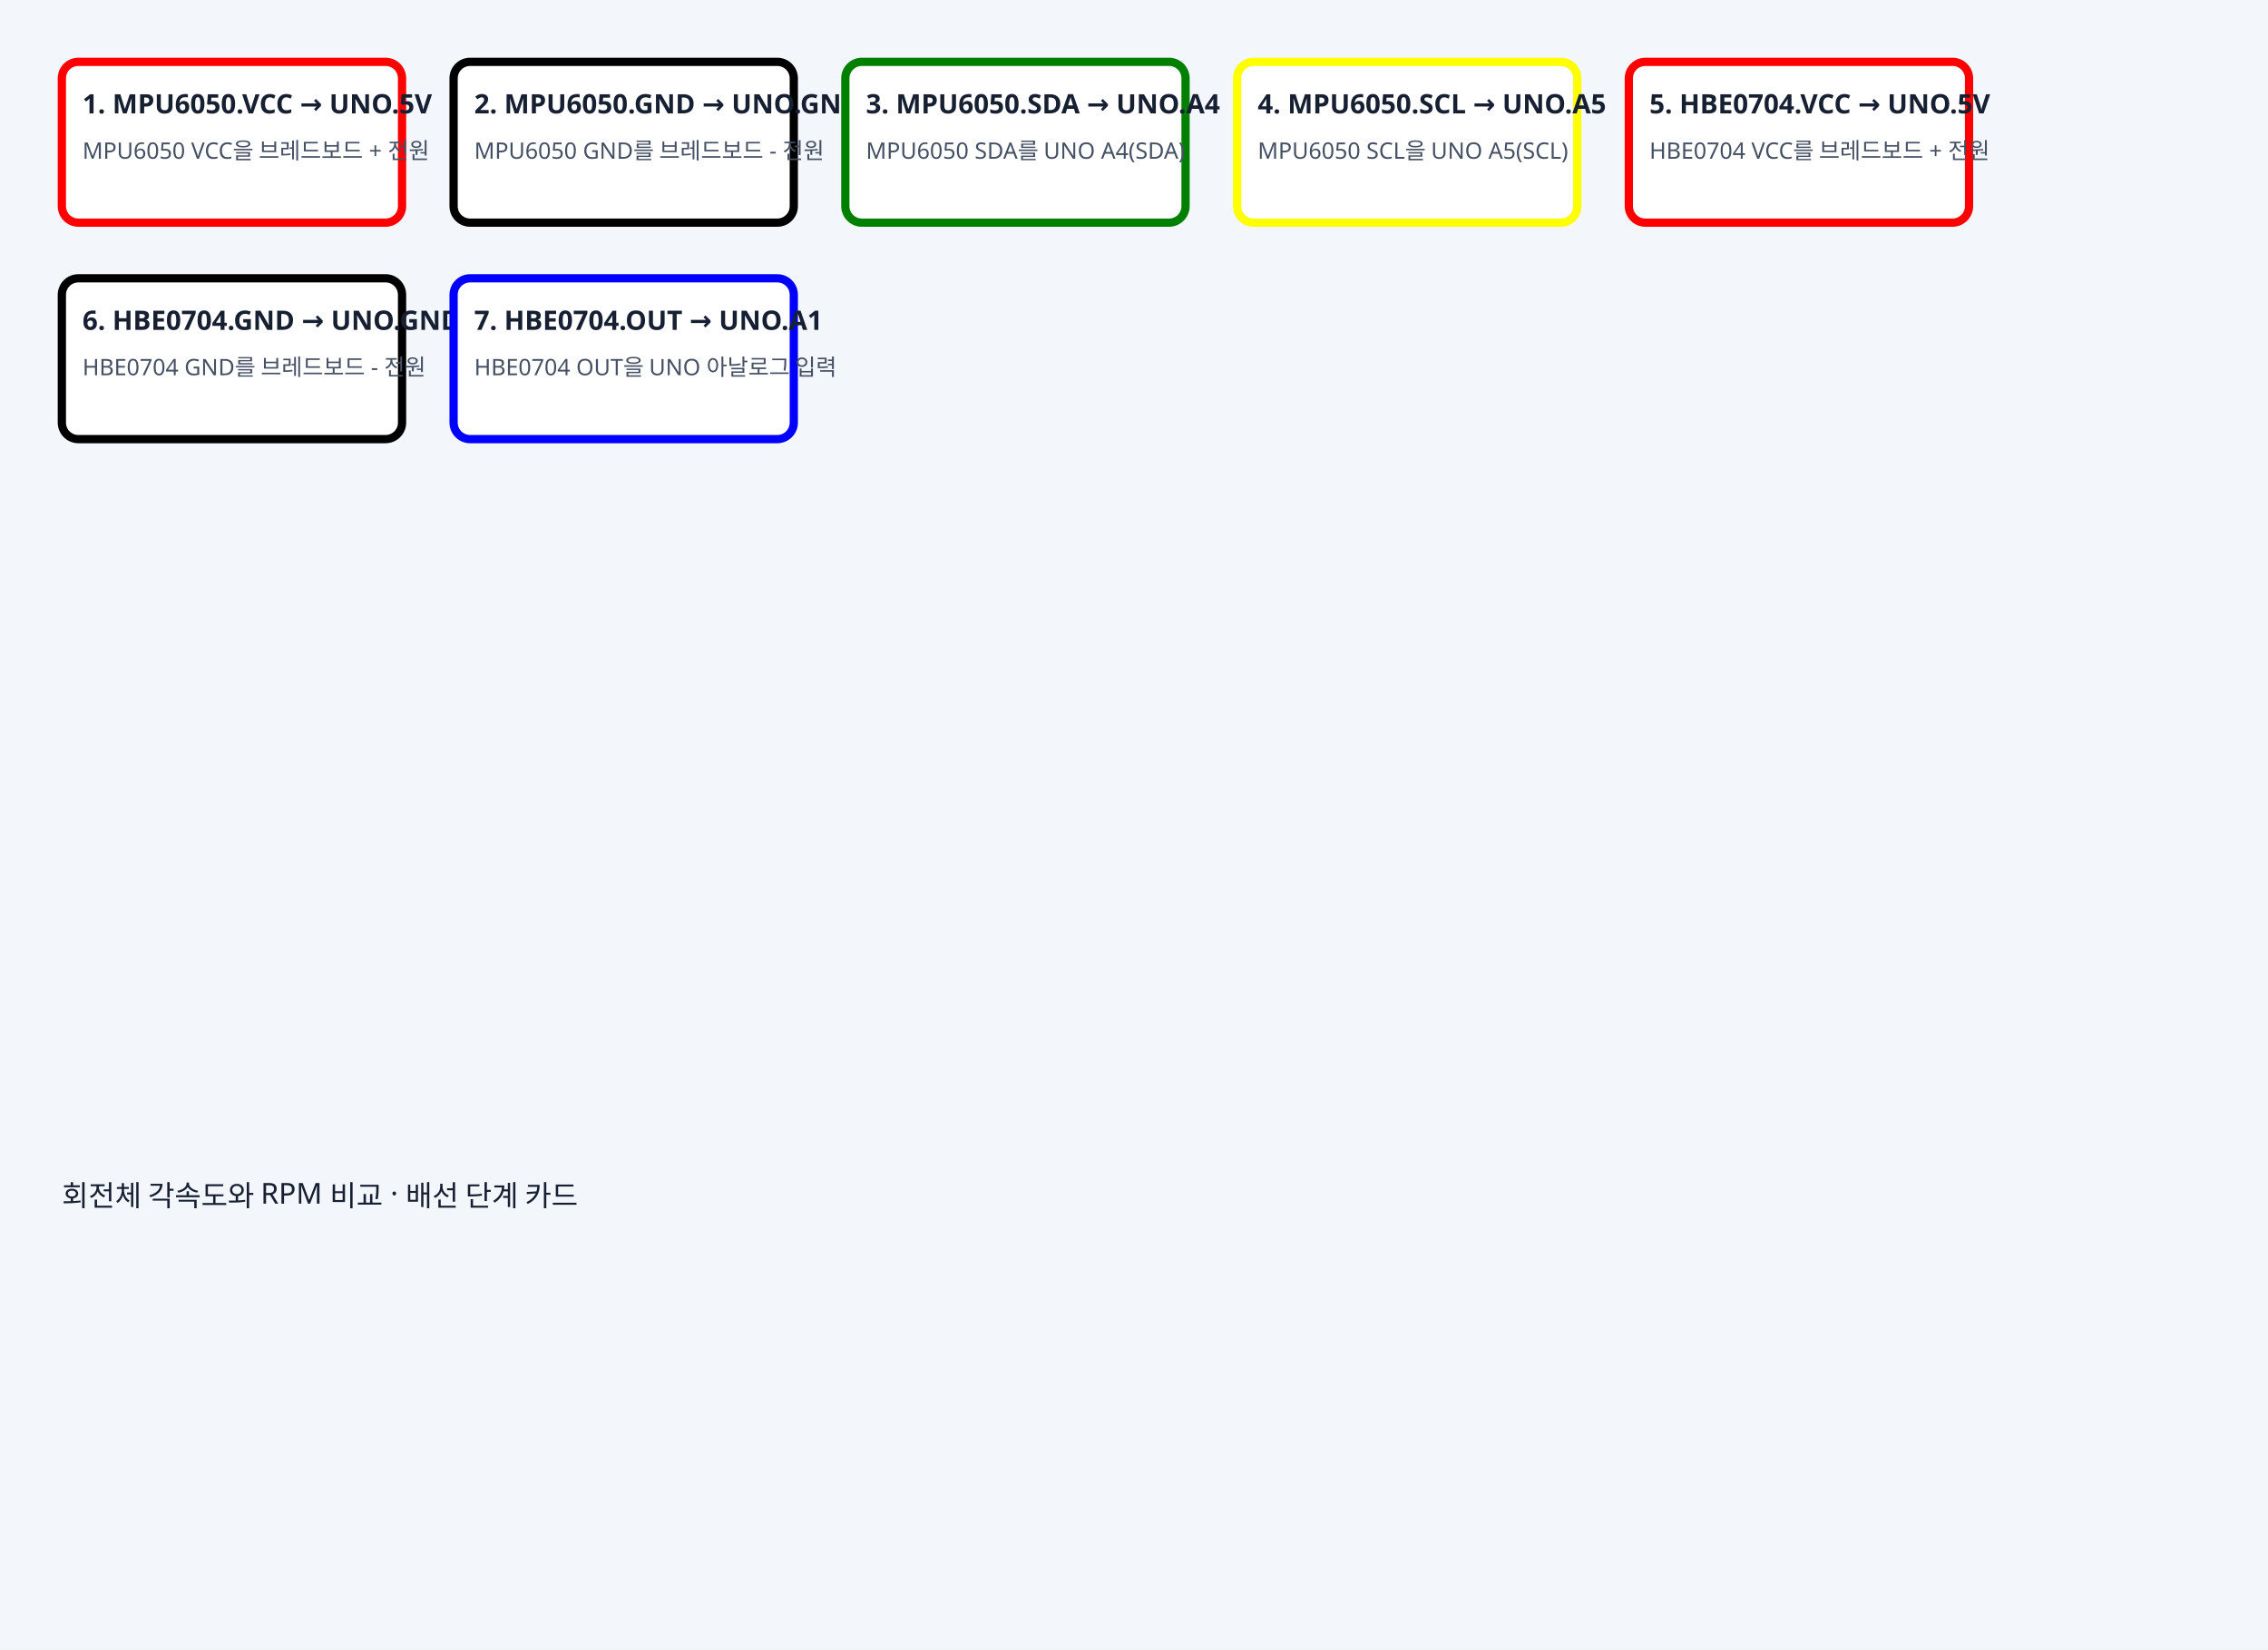
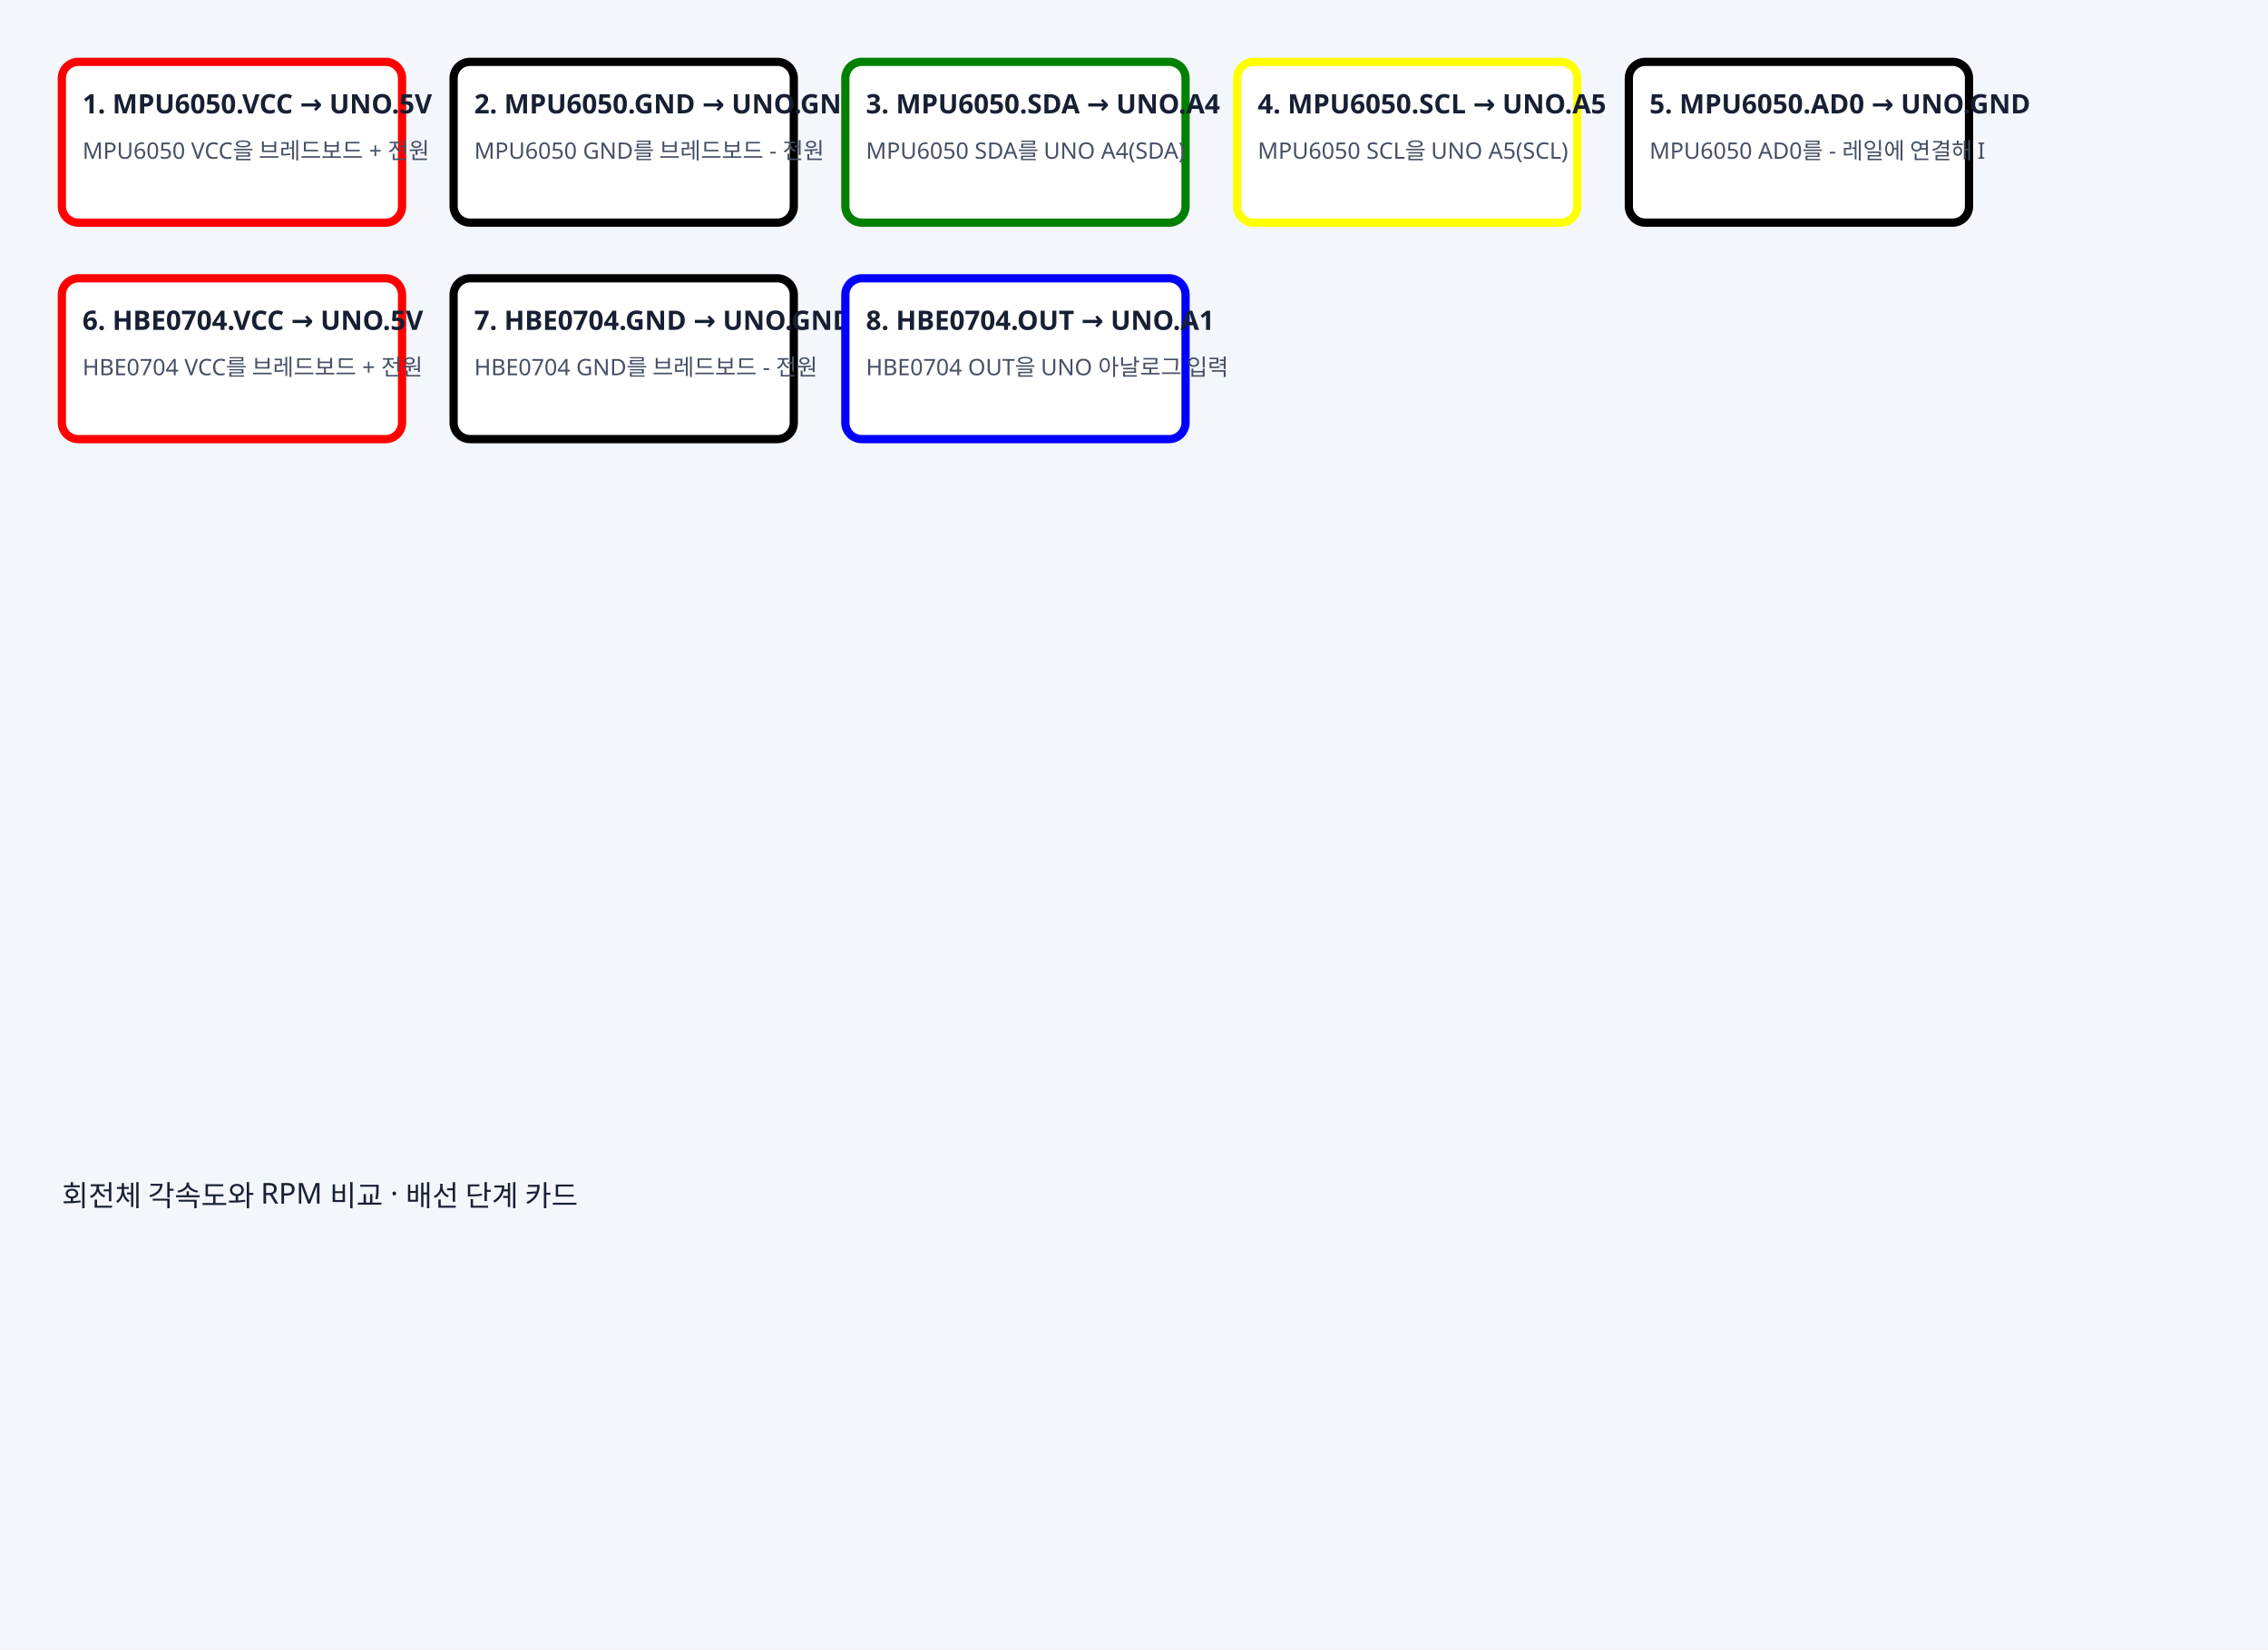
<svg xmlns="http://www.w3.org/2000/svg" width="1100" height="800" viewBox="0 0 1100 800">
  <rect width="100%" height="100%" fill="#f3f6fa" />
  <text x="30" y="585" font-family="sans-serif" font-size="14" fill="#172033">회전체 각속도와 RPM 비교 · 배선 단계 카드</text>
  <g>
    <rect x="30" y="30" width="165" height="78" rx="8" fill="#ffffff" stroke="red" stroke-width="4" />
    <text x="40" y="55" font-family="sans-serif" font-size="13" font-weight="700" fill="#172033">1. MPU6050.VCC → UNO.5V</text>
    <text x="40" y="77" font-family="sans-serif" font-size="11" fill="#455064">MPU6050 VCC을 브레드보드 + 전원 </text>
  </g>
  <g>
    <rect x="220" y="30" width="165" height="78" rx="8" fill="#ffffff" stroke="black" stroke-width="4" />
    <text x="230" y="55" font-family="sans-serif" font-size="13" font-weight="700" fill="#172033">2. MPU6050.GND → UNO.GND</text>
    <text x="230" y="77" font-family="sans-serif" font-size="11" fill="#455064">MPU6050 GND를 브레드보드 - 전원 </text>
  </g>
  <g>
    <rect x="410" y="30" width="165" height="78" rx="8" fill="#ffffff" stroke="green" stroke-width="4" />
    <text x="420" y="55" font-family="sans-serif" font-size="13" font-weight="700" fill="#172033">3. MPU6050.SDA → UNO.A4</text>
    <text x="420" y="77" font-family="sans-serif" font-size="11" fill="#455064">MPU6050 SDA를 UNO A4(SDA)</text>
  </g>
  <g>
    <rect x="600" y="30" width="165" height="78" rx="8" fill="#ffffff" stroke="yellow" stroke-width="4" />
    <text x="610" y="55" font-family="sans-serif" font-size="13" font-weight="700" fill="#172033">4. MPU6050.SCL → UNO.A5</text>
    <text x="610" y="77" font-family="sans-serif" font-size="11" fill="#455064">MPU6050 SCL을 UNO A5(SCL)</text>
  </g>
  <g>
-     <rect x="790" y="30" width="165" height="78" rx="8" fill="#ffffff" stroke="red" stroke-width="4" />
-     <text x="800" y="55" font-family="sans-serif" font-size="13" font-weight="700" fill="#172033">5. HBE0704.VCC → UNO.5V</text>
-     <text x="800" y="77" font-family="sans-serif" font-size="11" fill="#455064">HBE0704 VCC를 브레드보드 + 전원 </text>
+     <rect x="790" y="30" width="165" height="78" rx="8" fill="#ffffff" stroke="black" stroke-width="4" />
+     <text x="800" y="55" font-family="sans-serif" font-size="13" font-weight="700" fill="#172033">5. MPU6050.AD0 → UNO.GND</text>
+     <text x="800" y="77" font-family="sans-serif" font-size="11" fill="#455064">MPU6050 AD0를 - 레일에 연결해 I</text>
  </g>
  <g>
-     <rect x="30" y="135" width="165" height="78" rx="8" fill="#ffffff" stroke="black" stroke-width="4" />
-     <text x="40" y="160" font-family="sans-serif" font-size="13" font-weight="700" fill="#172033">6. HBE0704.GND → UNO.GND</text>
-     <text x="40" y="182" font-family="sans-serif" font-size="11" fill="#455064">HBE0704 GND를 브레드보드 - 전원 </text>
+     <rect x="30" y="135" width="165" height="78" rx="8" fill="#ffffff" stroke="red" stroke-width="4" />
+     <text x="40" y="160" font-family="sans-serif" font-size="13" font-weight="700" fill="#172033">6. HBE0704.VCC → UNO.5V</text>
+     <text x="40" y="182" font-family="sans-serif" font-size="11" fill="#455064">HBE0704 VCC를 브레드보드 + 전원 </text>
  </g>
  <g>
-     <rect x="220" y="135" width="165" height="78" rx="8" fill="#ffffff" stroke="blue" stroke-width="4" />
-     <text x="230" y="160" font-family="sans-serif" font-size="13" font-weight="700" fill="#172033">7. HBE0704.OUT → UNO.A1</text>
-     <text x="230" y="182" font-family="sans-serif" font-size="11" fill="#455064">HBE0704 OUT을 UNO 아날로그 입력</text>
+     <rect x="220" y="135" width="165" height="78" rx="8" fill="#ffffff" stroke="black" stroke-width="4" />
+     <text x="230" y="160" font-family="sans-serif" font-size="13" font-weight="700" fill="#172033">7. HBE0704.GND → UNO.GND</text>
+     <text x="230" y="182" font-family="sans-serif" font-size="11" fill="#455064">HBE0704 GND를 브레드보드 - 전원 </text>
+   </g>
+   <g>
+     <rect x="410" y="135" width="165" height="78" rx="8" fill="#ffffff" stroke="blue" stroke-width="4" />
+     <text x="420" y="160" font-family="sans-serif" font-size="13" font-weight="700" fill="#172033">8. HBE0704.OUT → UNO.A1</text>
+     <text x="420" y="182" font-family="sans-serif" font-size="11" fill="#455064">HBE0704 OUT을 UNO 아날로그 입력</text>
  </g>
</svg>
